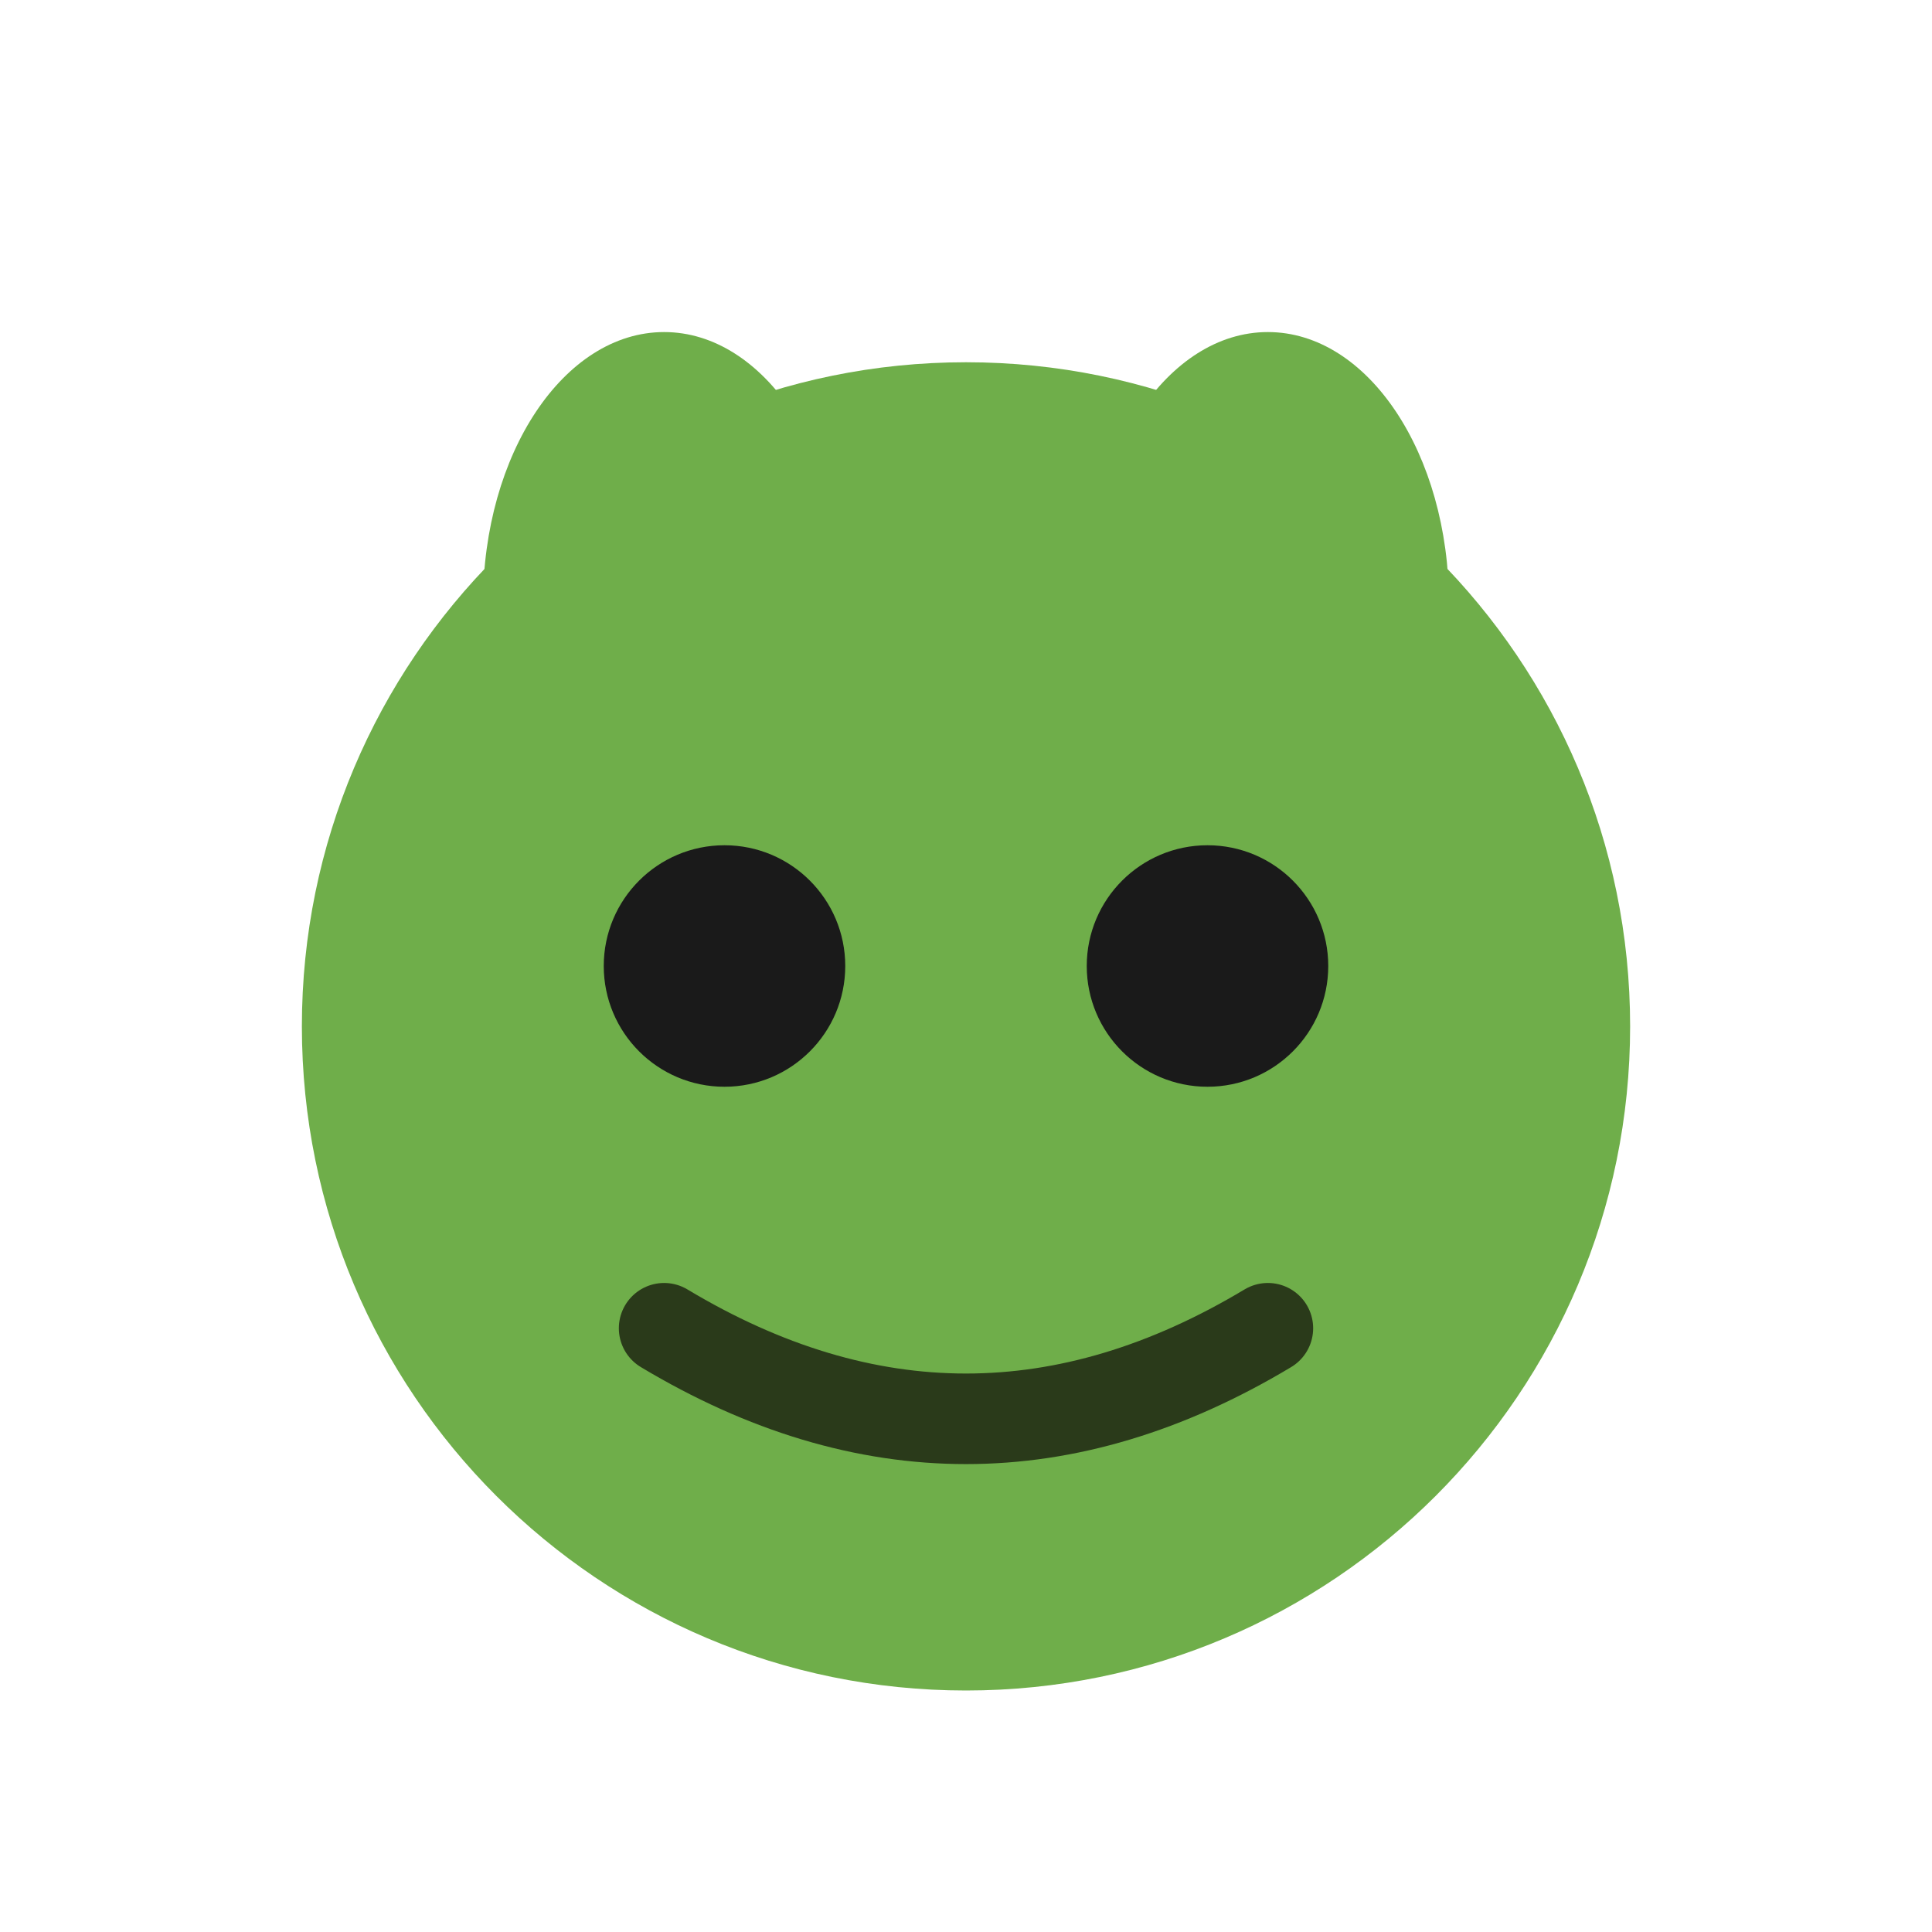
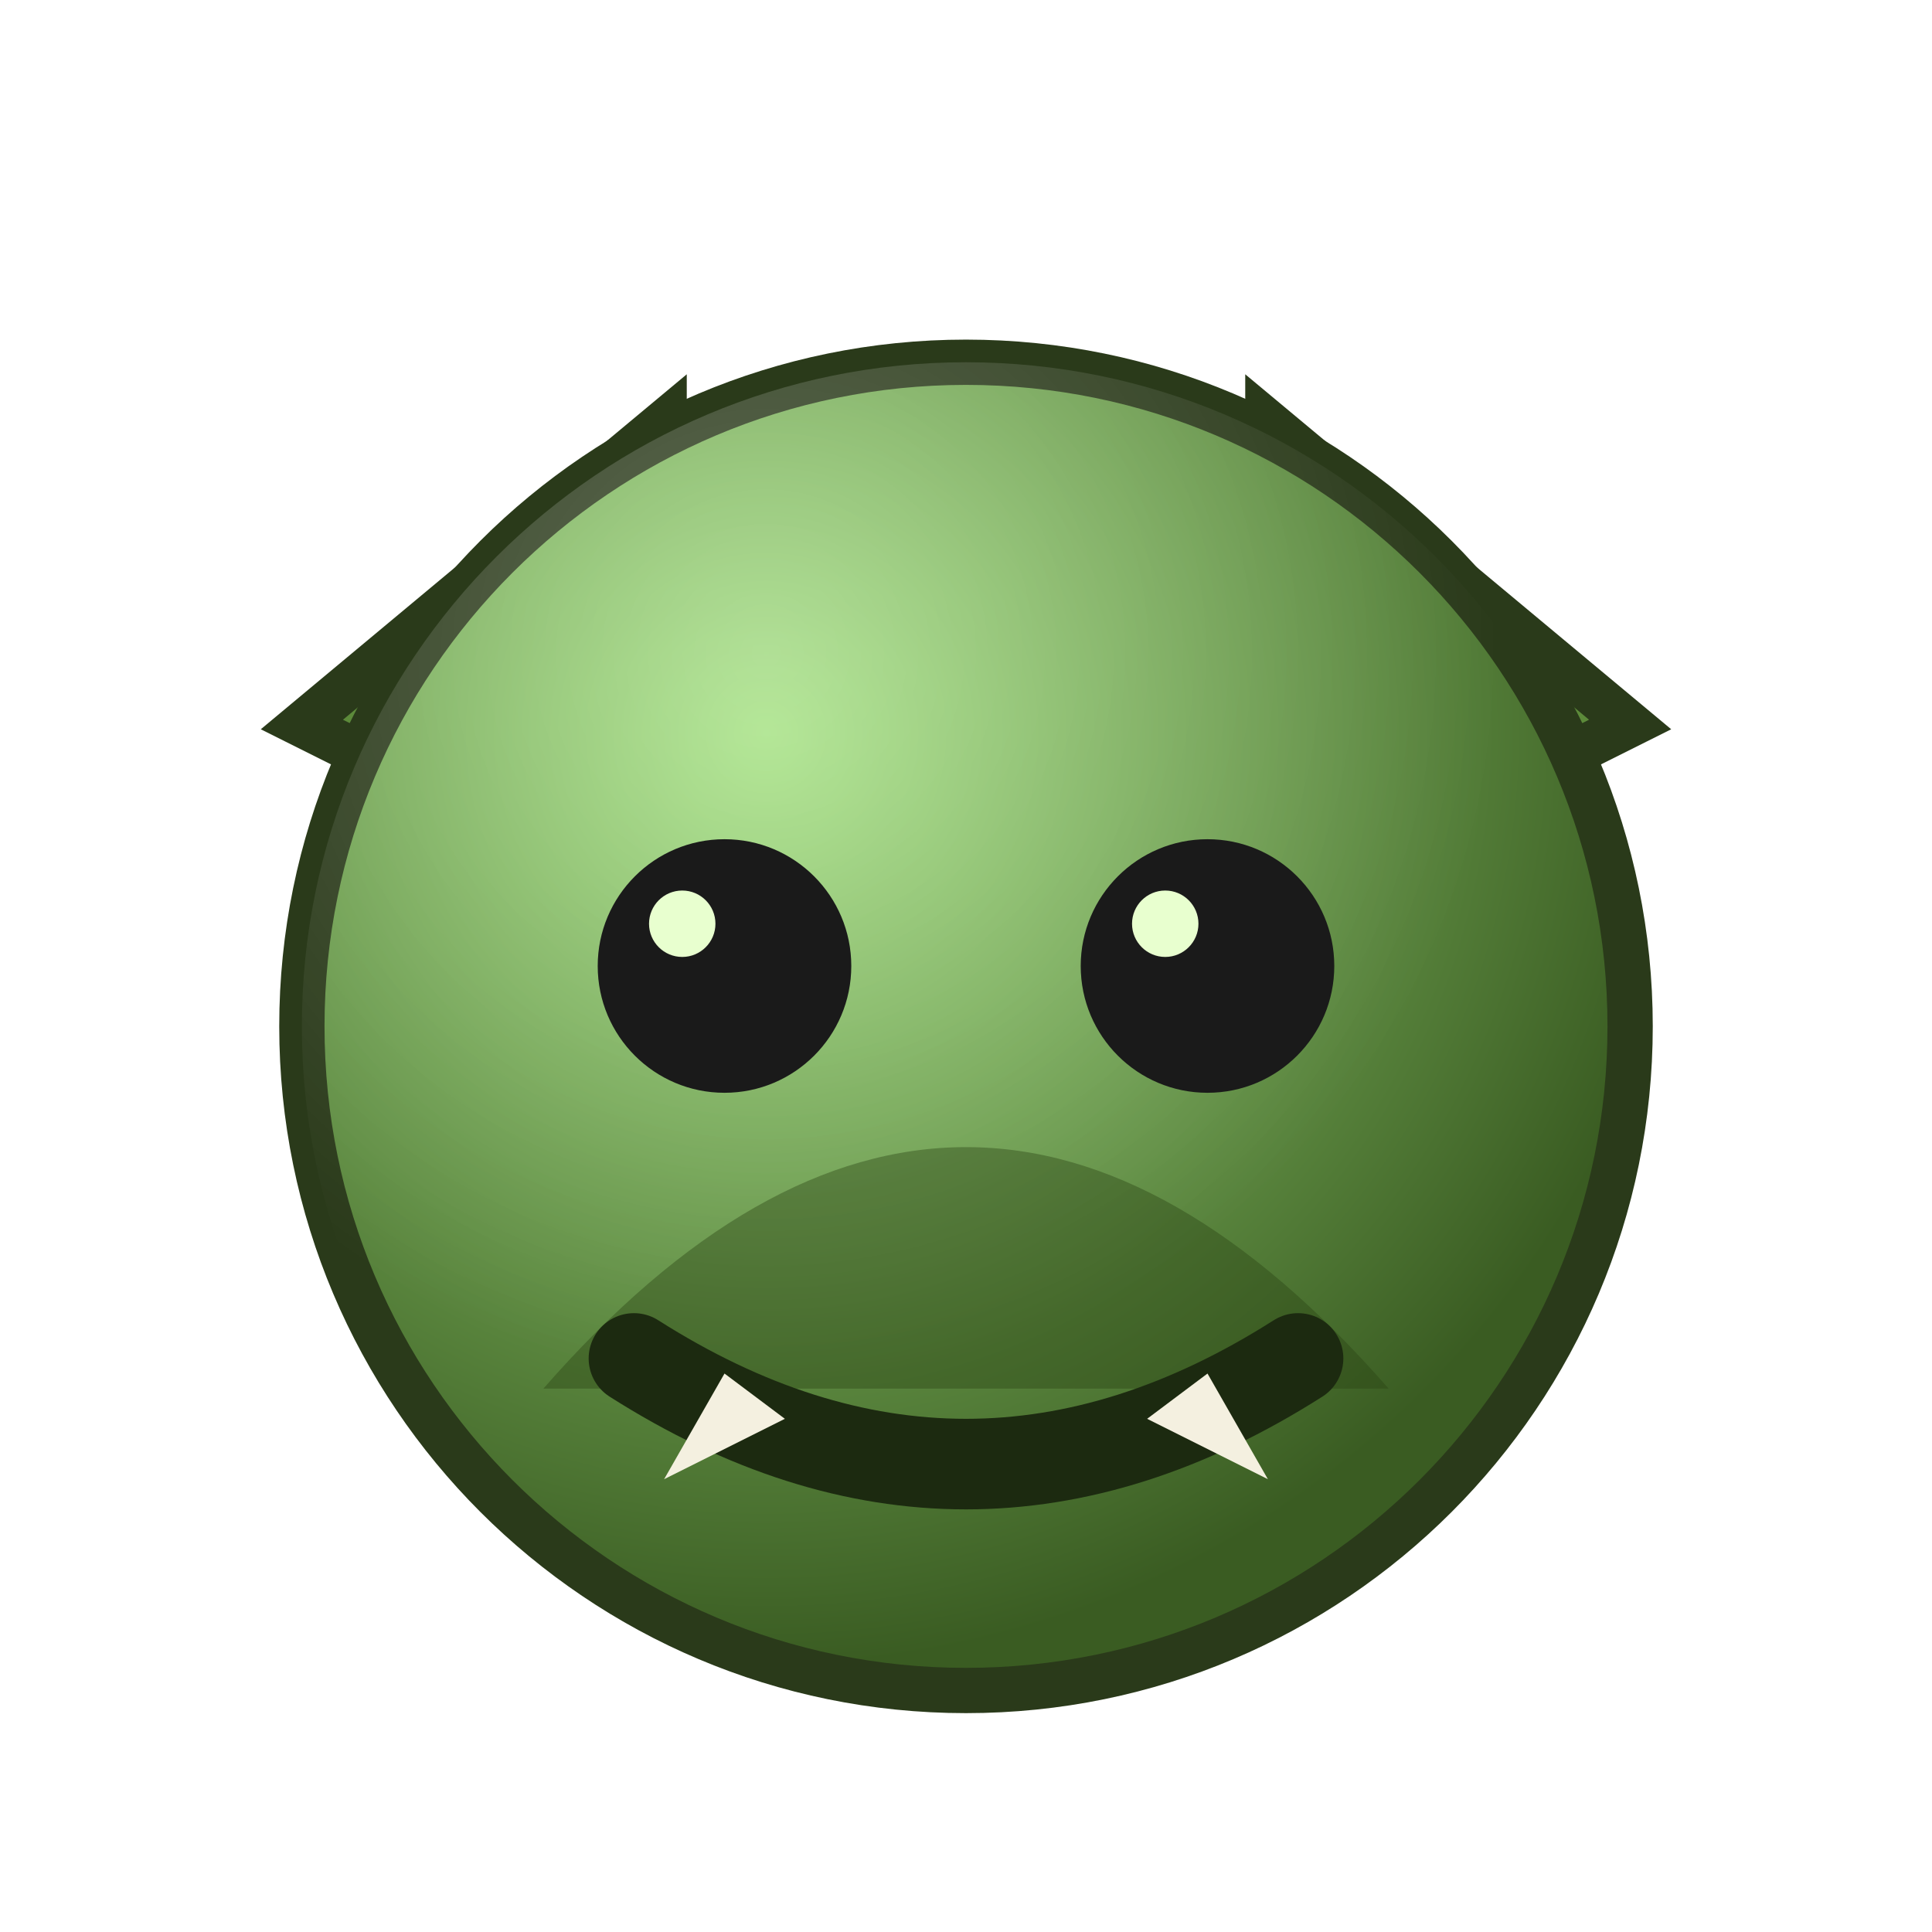
<svg xmlns="http://www.w3.org/2000/svg" viewBox="0 0 64 64">
-   <ellipse cx="22" cy="20" rx="6" ry="9" fill="#6fae4a" />
-   <ellipse cx="42" cy="20" rx="6" ry="9" fill="#6fae4a" />
-   <circle cx="32" cy="34" r="22" fill="#6fae4a" />
-   <circle cx="24" cy="32" r="4" fill="#1a1a1a" />
-   <circle cx="40" cy="32" r="4" fill="#1a1a1a" />
-   <path d="M22 44 Q32 50 42 44" stroke="#2a3a1a" stroke-width="3" fill="none" stroke-linecap="round" />
+   <defs>
+     <radialGradient id="skin" cx="35%" cy="28%" r="70%">
+       <stop offset="0%" stop-color="#9fe07a" />
+       <stop offset="100%" stop-color="#3a5c22" />
+     </radialGradient>
+     <radialGradient id="gloss" cx="35%" cy="22%" r="55%">
+       <stop offset="0%" stop-color="#ffffff" stop-opacity="0.25" />
+       <stop offset="100%" stop-color="#ffffff" stop-opacity="0" />
+     </radialGradient>
+   </defs>
+   <polygon points="10,24 22,14 22,30" fill="#5c8a3a" stroke="#2a3a1a" stroke-width="1.5" />
+   <polygon points="54,24 42,14 42,30" fill="#5c8a3a" stroke="#2a3a1a" stroke-width="1.5" />
+   <circle cx="32" cy="34" r="22" fill="url(#skin)" stroke="#2a3a1a" stroke-width="1.5" />
+   <circle cx="32" cy="34" r="22" fill="url(#gloss)" />
+   <path d="M18 46 Q32 30 46 46" fill="#274012" opacity="0.4" />
+   <circle cx="24" cy="32" r="4.2" fill="#1a1a1a" />
+   <circle cx="40" cy="32" r="4.2" fill="#1a1a1a" />
+   <circle cx="22.6" cy="30.6" r="1.1" fill="#e8ffcf" />
+   <circle cx="38.6" cy="30.6" r="1.1" fill="#e8ffcf" />
+   <path d="M21 45 Q32 52 43 45" stroke="#1c2a10" stroke-width="3" fill="none" stroke-linecap="round" />
+   <polygon points="24,45.5 22,49 26,47" fill="#f4f0e0" />
+   <polygon points="40,45.5 42,49 38,47" fill="#f4f0e0" />
</svg>
